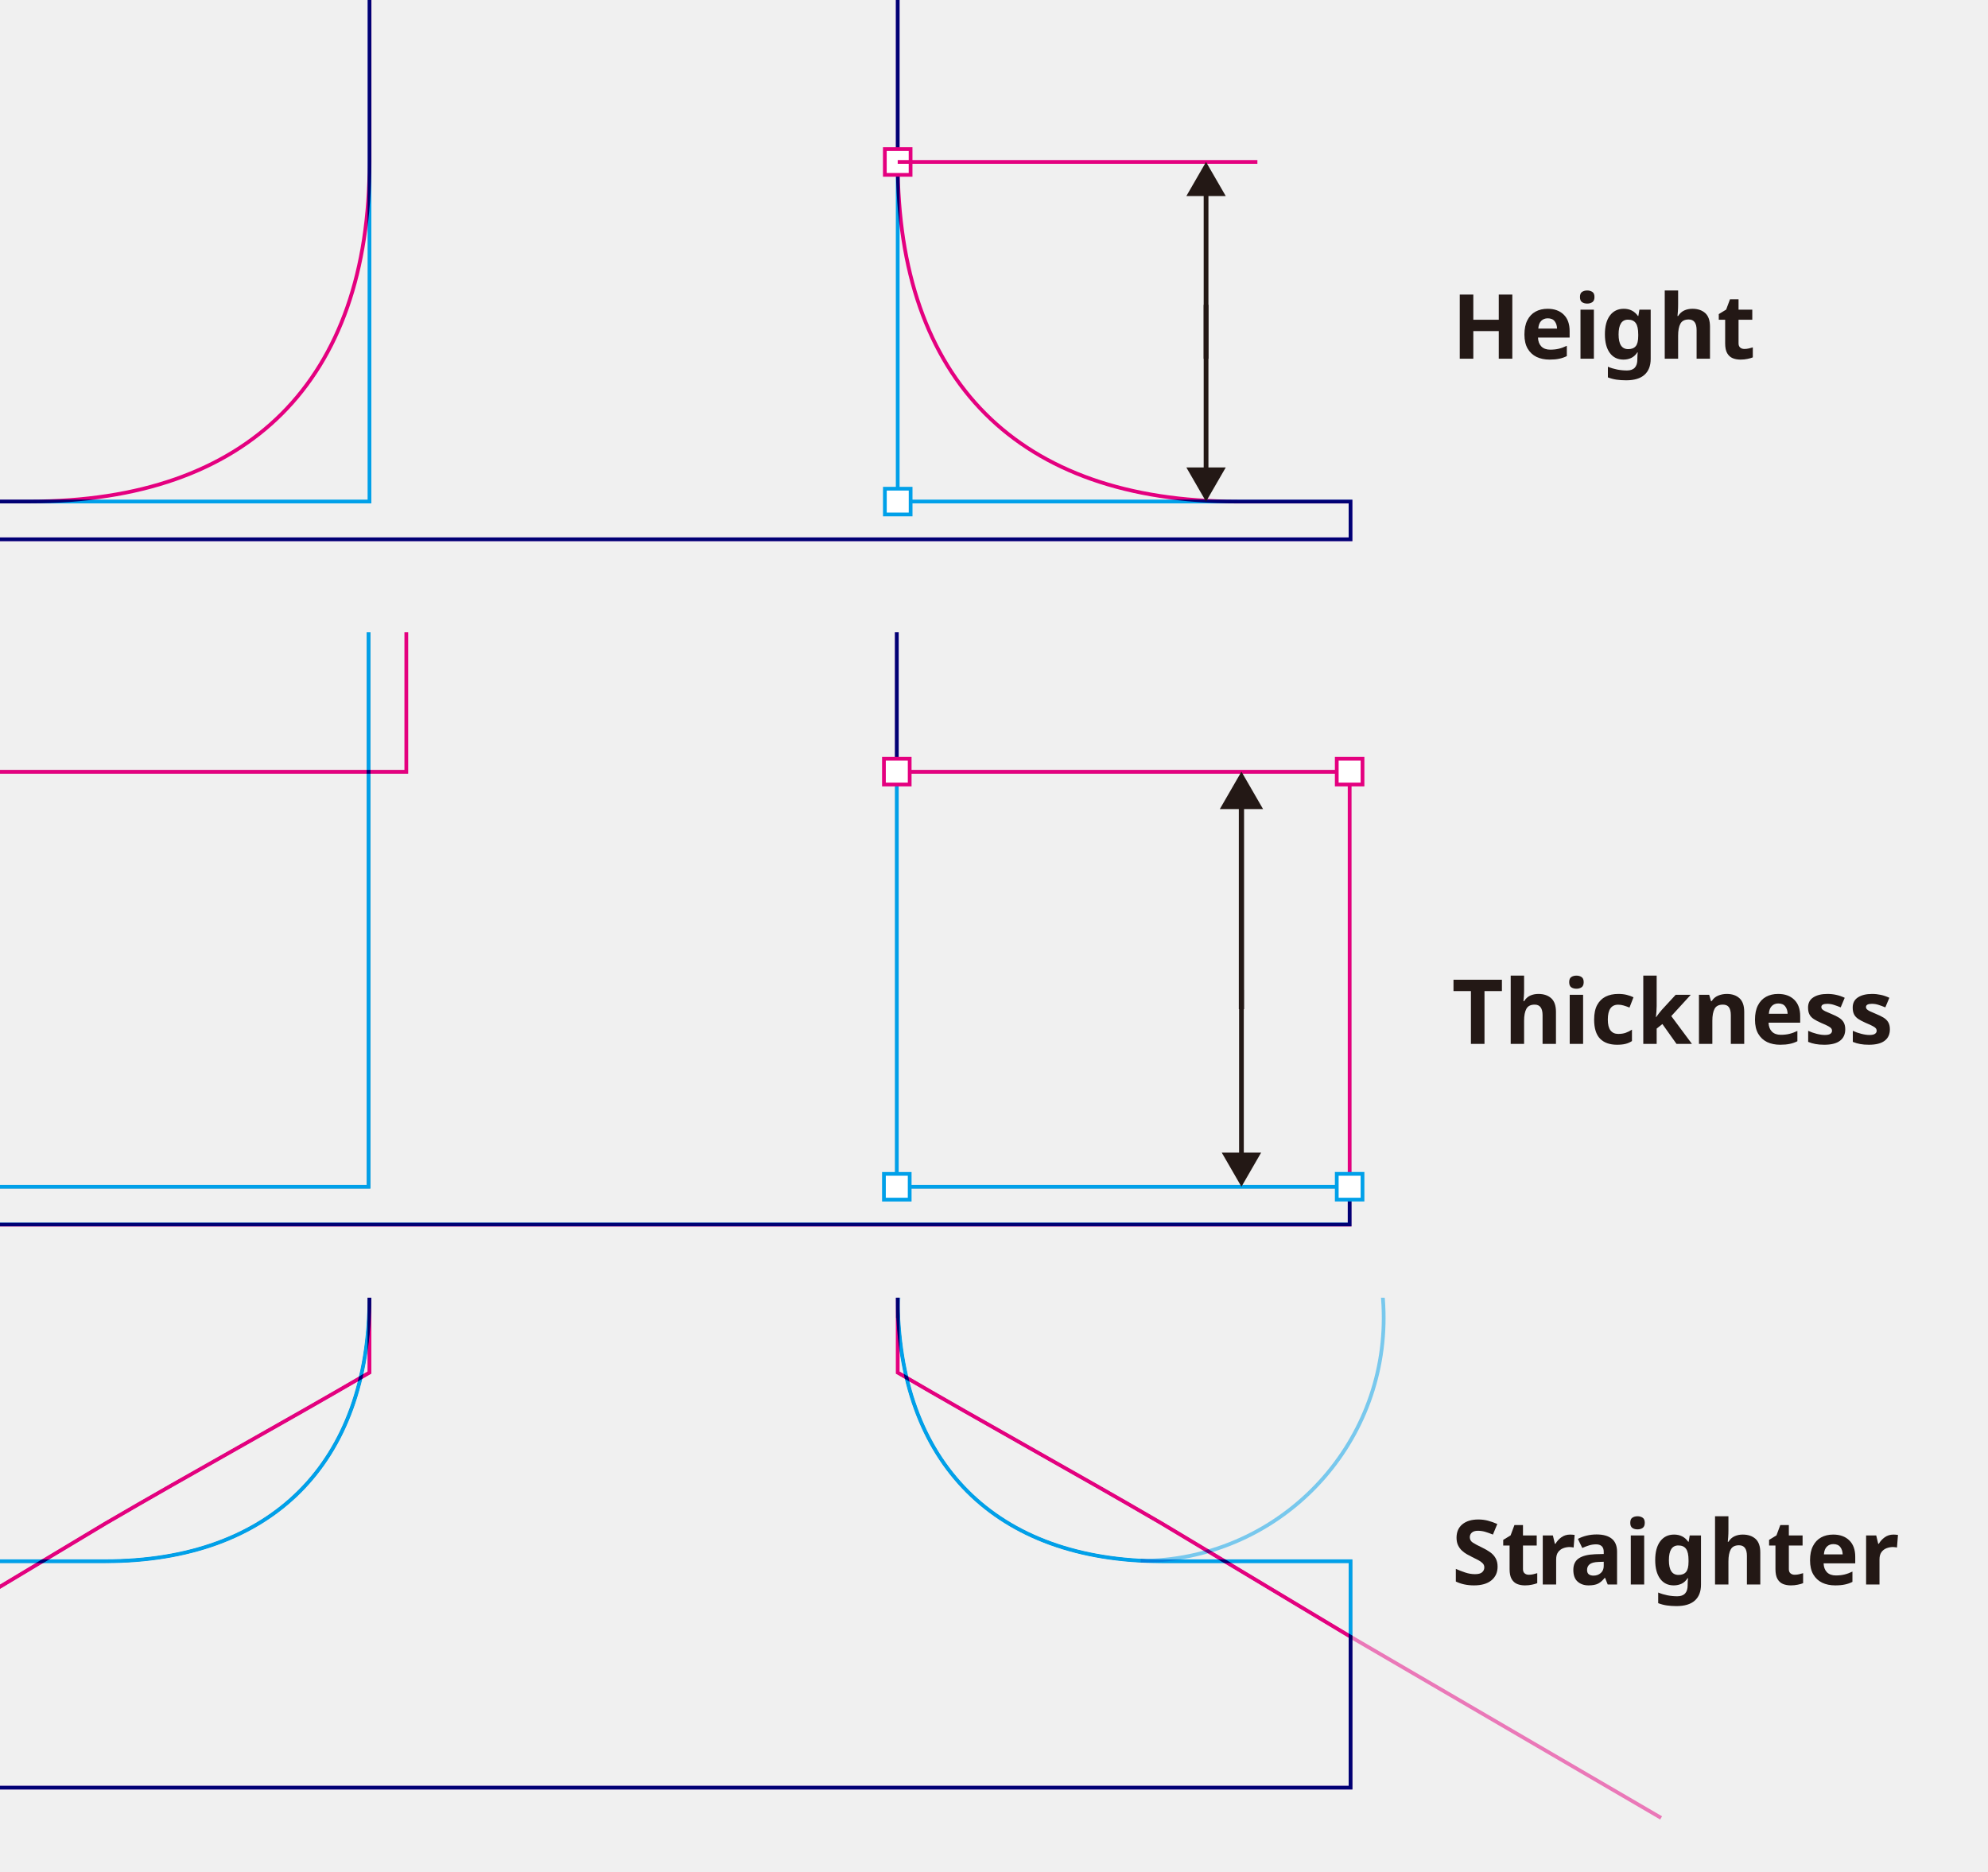
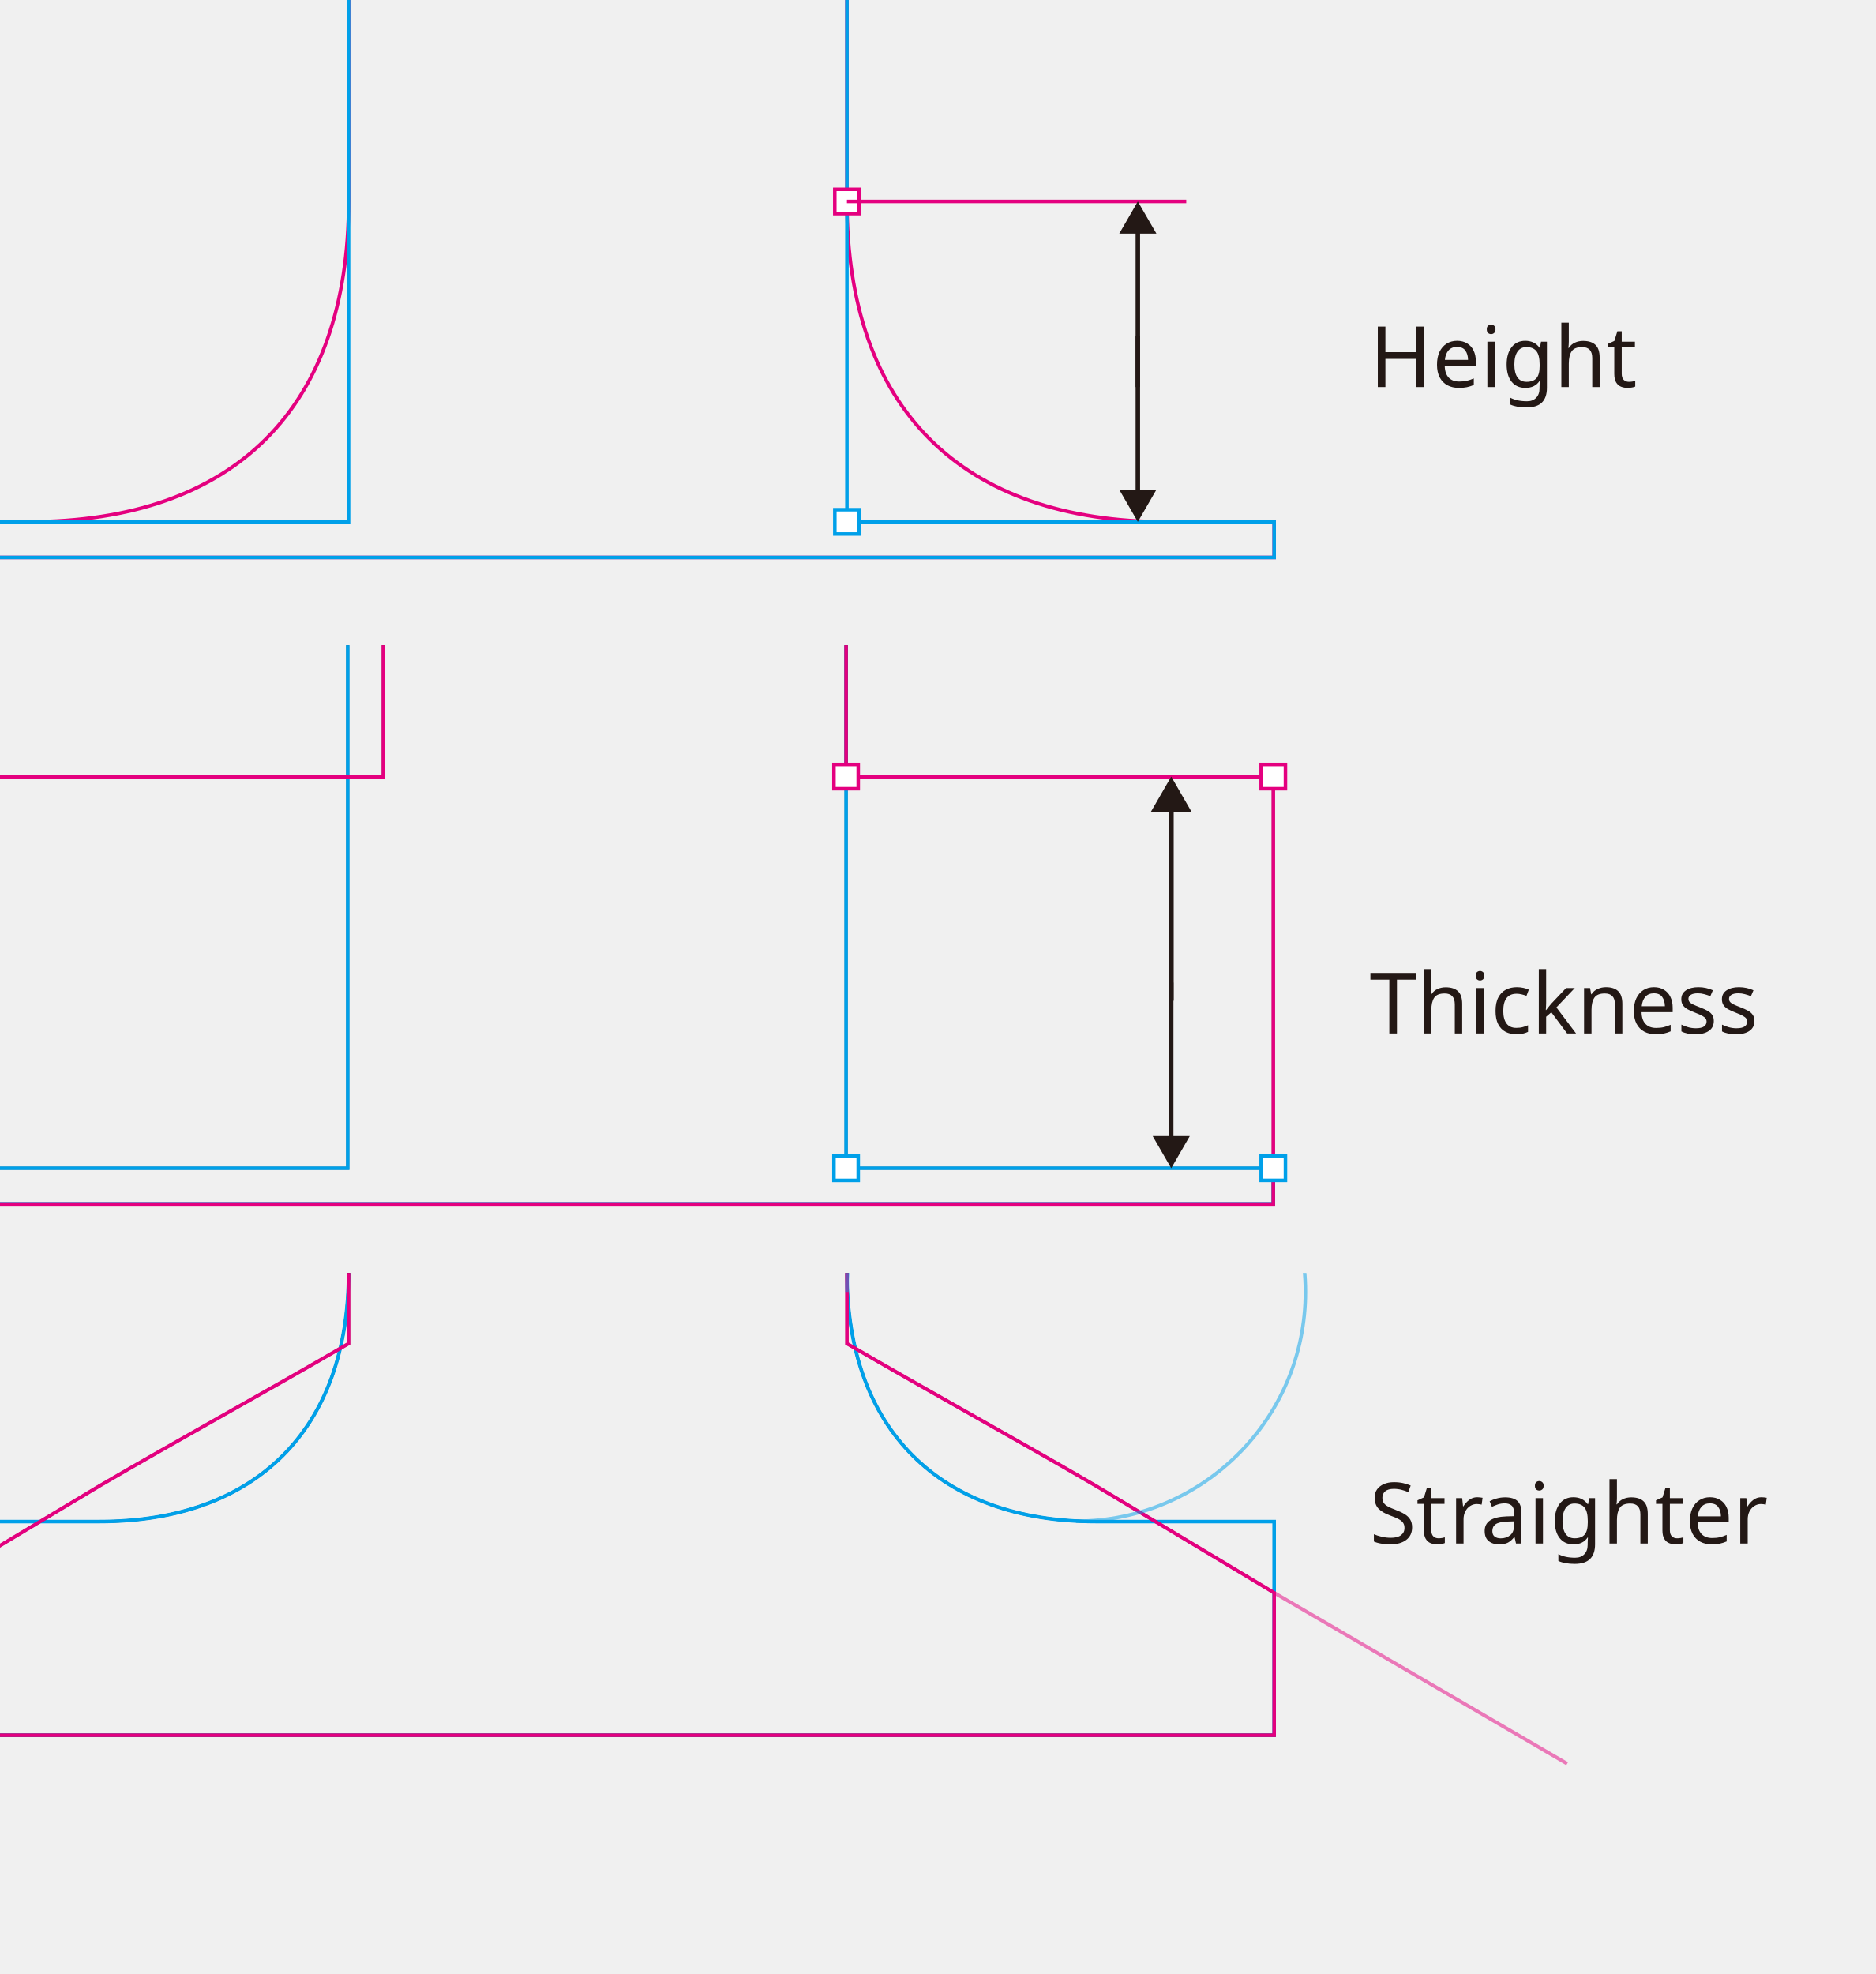
- <svg xmlns="http://www.w3.org/2000/svg" viewBox="0 0 531.22 500">
-   <defs>
-     <style>.cls-1,.cls-15,.cls-16,.cls-5,.cls-6,.cls-7{fill:none;}.cls-2{isolation:isolate;}.cls-3{clip-path:url(#clip-path);}.cls-15,.cls-16,.cls-4{mix-blend-mode:multiply;}.cls-5{stroke:#231815;stroke-width:0.79px;}.cls-15,.cls-6,.cls-8{stroke:#00a0e9;}.cls-12,.cls-16,.cls-7{stroke:#e4007f;}.cls-10,.cls-12,.cls-8{fill:#fff;}.cls-11,.cls-9{fill:#231815;}.cls-11{font-size:24px;font-family:FrutigerNeueLTCYR-Bold, Frutiger Neue LT CYR;font-weight:700;}.cls-13{letter-spacing:-0.02em;}.cls-14{clip-path:url(#clip-path-2);}.cls-15,.cls-16{opacity:0.5;}</style>
-     <clipPath id="clip-path">
-       <rect class="cls-1" y="168.95" width="531.22" height="186.34" />
-     </clipPath>
-     <clipPath id="clip-path-2">
-       <rect class="cls-1" y="346.75" width="531.22" height="153.25" />
-     </clipPath>
-   </defs>
-   <g class="cls-2">
-     <g id="レイヤー_1" data-name="レイヤー 1">
-       <g class="cls-3">
-         <g class="cls-4">
-           <path class="cls-5" d="M98.48-872.69h-121v-10.08H360.64v10.08h-121V317.09h121v10.08H-22.51V317.09h121V-872.69Z" />
-           <path class="cls-6" d="M98.48-872.69h-121v-10.08H360.64v10.08h-121V317.09h121v10.08H-22.51V317.09h121V-872.69Z" />
+ <svg xmlns="http://www.w3.org/2000/svg" xmlns:xlink="http://www.w3.org/1999/xlink" version="1.1" id="レイヤー_1" x="0px" y="0px" viewBox="0 0 531.22 559.077" enable-background="new 0 0 531.22 559.077" xml:space="preserve">
+   <g>
+     <g id="レイヤー_1_1_">
+       <g>
+         <defs>
+           <rect id="SVGID_1_" y="182.728" width="531.22" height="186.34" />
+         </defs>
+         <clipPath id="SVGID_2_">
+           <use xlink:href="#SVGID_1_" overflow="visible" />
+         </clipPath>
+         <g clip-path="url(#SVGID_2_)">
+           <g>
+             <path fill="none" stroke="#231815" stroke-width="0.79" d="M98.48-858.912h-121v-10.08h383.16v10.08h-121v1189.78h121v10.08       H-22.51v-10.08h121v-1189.78H98.48z" />
+             <path fill="none" stroke="#00A0E9" d="M98.48-858.912h-121v-10.08h383.16v10.08h-121v1189.78h121v10.08H-22.51v-10.08h121       v-1189.78H98.48z" />
+           </g>
+           <g>
+             <path fill="none" stroke="#231815" stroke-width="0.79" d="M108.57-747.992h-121v-121h373.07v121h-121v968h121v121H-12.43v-121       h121V-747.992z" />
+             <path fill="none" stroke="#E4007F" d="M108.57-747.992h-121v-121h373.07v121h-121v968h121v121H-12.43v-121h121V-747.992z" />
+           </g>
+           <rect x="236.2" y="327.438" fill="#FFFFFF" stroke="#00A0E9" width="6.88" height="6.88" />
+           <rect x="357.2" y="327.428" fill="#FFFFFF" stroke="#00A0E9" width="6.88" height="6.88" />
+           <polygon fill="#231815" points="331.1,278.288 331.1,321.758 326.47,321.758 331.73,330.868 336.99,321.758 332.36,321.758       332.36,278.288     " />
+           <line fill="none" x1="331.73" y1="283.428" x2="331.73" y2="219.958" />
+           <polygon fill="#231815" points="332.43,283.428 332.43,229.968 337.51,229.968 331.73,219.958 325.95,229.968 331.03,229.968       331.03,283.428     " />
+           <text transform="matrix(1 0 0 1 387.91 292.6978)" fill="#231815" font-family="'FrutigerNeueLTCYR-Bold'" font-size="24px">Thickness</text>
+           <rect x="357.2" y="216.518" fill="#FFFFFF" stroke="#E4007F" width="6.88" height="6.88" />
+           <rect x="236.2" y="216.518" fill="#FFFFFF" stroke="#E4007F" width="6.88" height="6.88" />
        </g>
-         <g class="cls-4">
-           <path class="cls-5" d="M108.57-761.77h-121v-121H360.64v121h-121v968h121v121H-12.43v-121h121v-968Z" />
-           <path class="cls-7" d="M108.57-761.77h-121v-121H360.64v121h-121v968h121v121H-12.43v-121h121v-968Z" />
+       </g>
+       <g>
+         <path fill="none" stroke="#E4007F" d="M98.72-951.222c0-58.48-32.27-90.75-90.75-90.75h-30.24v-10.08h383.15v10.08h-30.25     c-58.48,0-90.75,32.27-90.75,90.75V57.048c0,58.48,32.27,90.75,90.75,90.75h30.25v10.08H-22.27v-10.1H8     c58.48,0,90.75-32.27,90.75-90.75v-1008.25H98.72z" />
+       </g>
+       <g>
+         <path fill="none" stroke="#00A0E9" d="M98.72-1041.982h-121v-10.08h383.16v10.08h-121v1189.76h121v10.1H-22.27v-10.1h121     v-1189.76H98.72z" />
+       </g>
+       <rect x="236.45" y="144.358" fill="#FFFFFF" stroke="#00A0E9" width="6.88" height="6.88" />
+       <rect x="236.44" y="53.618" fill="#FFFFFF" stroke="#E4007F" width="6.88" height="6.88" />
+       <line fill="none" stroke="#E4007F" x1="239.88" y1="57.048" x2="335.99" y2="57.048" />
+       <polygon fill="#231815" points="321.64,95.218 321.64,138.678 317.01,138.678 322.27,147.798 327.54,138.678 322.91,138.678     322.91,95.218   " />
+       <line fill="none" x1="322.27" y1="109.628" x2="322.27" y2="57.048" />
+       <polygon fill="#231815" points="322.91,109.628 322.91,66.168 327.54,66.168 322.27,57.048 317.01,66.168 321.64,66.168     321.64,109.628   " />
+       <text transform="matrix(1 0 0 1 387.91 109.6278)" fill="#231815" font-family="'FrutigerNeueLTCYR-Bold'" font-size="24px">Height</text>
+       <text transform="matrix(1 0 0 1 387.91 437.1578)" fill="#231815" font-family="'FrutigerNeueLTCYR-Bold'" font-size="24px">St</text>
+       <text transform="matrix(1 0 0 1 410.37 437.1578)" fill="#231815" font-family="'FrutigerNeueLTCYR-Bold'" font-size="24px">r</text>
+       <text transform="matrix(1 0 0 1 419.4 437.1578)" fill="#231815" font-family="'FrutigerNeueLTCYR-Bold'" font-size="24px">aighter</text>
+       <g>
+         <defs>
+           <rect id="SVGID_3_" y="360.528" width="531.22" height="153.25" />
+         </defs>
+         <clipPath id="SVGID_4_">
+           <use xlink:href="#SVGID_3_" overflow="visible" />
+         </clipPath>
+         <g clip-path="url(#SVGID_4_)">
+           <g>
+             <path fill="none" stroke="#231815" stroke-width="0.79" d="M98.72-587.432c0-44.36-26.22-70.58-70.58-70.58h-50.41v-60.5       h383.15v60.5h-50.42c-44.36,0-70.58,26.22-70.58,70.58v947.79c0,44.36,26.22,70.58,70.58,70.58h50.42v60.5H-22.27v-60.5h50.41       c44.36,0,70.58-26.22,70.58-70.58V-587.432z" />
+             <path fill="none" stroke="#00A0E9" d="M98.72-587.432c0-44.36-26.22-70.58-70.58-70.58h-50.41v-60.5h383.15v60.5h-50.42       c-44.36,0-70.58,26.22-70.58,70.58v947.79c0,44.36,26.22,70.58,70.58,70.58h50.42v60.5H-22.27v-60.5h50.41       c44.36,0,70.58-26.22,70.58-70.58V-587.432z" />
+           </g>
+           <g>
+             <path fill="none" stroke="#231815" stroke-width="0.79" d="M98.72-607.592c-24.2-14.12-46.38-26.22-70.58-40.33l-50.41-30.3       v-40.33h383.15v40.33l-50.42,30.3c-24.2,14.12-46.38,26.22-70.58,40.33v988.12c24.2,14.12,46.38,26.22,70.58,40.33l50.42,30.25       v40.33H-22.27v-40.33l50.42-30.25c24.2-14.12,46.38-26.22,70.58-40.33v-988.12H98.72z" />
+             <path fill="none" stroke="#E4007F" d="M98.72-607.592c-24.2-14.12-46.38-26.22-70.58-40.33l-50.41-30.3v-40.33h383.15v40.33       l-50.42,30.3c-24.2,14.12-46.38,26.22-70.58,40.33v988.12c24.2,14.12,46.38,26.22,70.58,40.33l50.42,30.25v40.33H-22.27v-40.33       l50.42-30.25c24.2-14.12,46.38-26.22,70.58-40.33v-988.12H98.72z" />
+           </g>
+           <path opacity="0.5" fill="none" stroke="#00A0E9" enable-background="new    " d="M304.81,430.838      c35.86,0,64.93-29.07,64.93-64.93c0-35.86-29.07-64.93-64.93-64.93c-35.86,0-64.93,29.07-64.93,64.93l0,0" />
        </g>
-         <rect class="cls-8" x="236.2" y="313.65" width="6.88" height="6.88" transform="translate(-77.45 556.74) rotate(-90)" />
-         <rect class="cls-8" x="357.2" y="313.65" width="6.88" height="6.88" transform="translate(43.55 677.73) rotate(-90)" />
-         <polygon class="cls-9" points="331.1 264.51 331.1 307.98 326.47 307.98 331.73 317.09 336.99 307.98 332.36 307.98 332.36 264.51 331.1 264.51" />
-         <line class="cls-10" x1="331.73" y1="269.65" x2="331.73" y2="206.18" />
-         <polygon class="cls-9" points="332.43 269.65 332.43 216.19 337.51 216.19 331.73 206.18 325.95 216.19 331.03 216.19 331.03 269.65 332.43 269.65" />
-         <text class="cls-11" transform="translate(387.91 278.92)">Thickness</text>
-         <rect class="cls-12" x="357.2" y="202.74" width="6.88" height="6.88" transform="translate(154.46 566.82) rotate(-90)" />
-         <rect class="cls-12" x="236.2" y="202.74" width="6.88" height="6.88" transform="translate(33.46 445.82) rotate(-90)" />
      </g>
-       <g class="cls-4">
-         <path class="cls-7" d="M98.72-965c0-58.48-32.27-90.75-90.75-90.75H-22.27v-10.08H360.88v10.08H330.63c-58.48,0-90.75,32.27-90.75,90.75V43.27c0,58.48,32.27,90.75,90.75,90.75h30.25V144.1H-22.27V134H8c58.48,0,90.75-32.27,90.75-90.75V-965Z" />
-       </g>
-       <g class="cls-4">
-         <path class="cls-6" d="M98.72-1055.76h-121v-10.08H360.88v10.08h-121V134h121V144.1H-22.27V134h121V-1055.76Z" />
-       </g>
-       <rect class="cls-8" x="236.44" y="130.58" width="6.88" height="6.88" transform="translate(105.87 373.9) rotate(-90)" />
-       <rect class="cls-12" x="236.44" y="39.83" width="6.88" height="6.88" transform="translate(196.61 283.16) rotate(-90)" />
-       <line class="cls-12" x1="239.88" y1="43.27" x2="335.99" y2="43.27" />
-       <polygon class="cls-9" points="321.64 81.44 321.64 124.9 317.01 124.9 322.27 134.02 327.54 124.9 322.91 124.9 322.91 81.44 321.64 81.44" />
-       <line class="cls-10" x1="322.27" y1="95.85" x2="322.27" y2="43.27" />
-       <polygon class="cls-9" points="322.91 95.85 322.91 52.39 327.54 52.39 322.27 43.27 317.01 52.39 321.64 52.39 321.64 95.85 322.91 95.85" />
-       <text class="cls-11" transform="translate(387.91 95.85)">Height</text>
-       <text class="cls-11" transform="translate(387.91 423.38)">St<tspan class="cls-13" x="22.46" y="0">r</tspan>
-         <tspan x="31.49" y="0">aighter</tspan>
-       </text>
-       <g class="cls-14">
-         <g class="cls-4">
-           <path class="cls-5" d="M98.72-601.21c0-44.36-26.22-70.58-70.58-70.58H-22.27v-60.5H360.88v60.5H310.46c-44.36,0-70.58,26.22-70.58,70.58V346.58c0,44.36,26.22,70.58,70.58,70.58h50.42v60.5H-22.27v-60.5H28.14c44.36,0,70.58-26.22,70.58-70.58V-601.21Z" />
-           <path class="cls-6" d="M98.72-601.21c0-44.36-26.22-70.58-70.58-70.58H-22.27v-60.5H360.88v60.5H310.46c-44.36,0-70.58,26.22-70.58,70.58V346.58c0,44.36,26.22,70.58,70.58,70.58h50.42v60.5H-22.27v-60.5H28.14c44.36,0,70.58-26.22,70.58-70.58V-601.21Z" />
-         </g>
-         <g class="cls-4">
-           <path class="cls-5" d="M98.72-621.37c-24.2-14.12-46.38-26.22-70.58-40.33L-22.27-692v-40.33H360.88V-692L310.46-661.7c-24.2,14.12-46.38,26.22-70.58,40.33V366.75c24.2,14.12,46.38,26.22,70.58,40.33l50.42,30.25v40.33H-22.27V437.33l50.42-30.25c24.2-14.12,46.38-26.22,70.58-40.33V-621.37Z" />
-           <path class="cls-7" d="M98.72-621.37c-24.2-14.12-46.38-26.22-70.58-40.33L-22.27-692v-40.33H360.88V-692L310.46-661.7c-24.2,14.12-46.38,26.22-70.58,40.33V366.75c24.2,14.12,46.38,26.22,70.58,40.33l50.42,30.25v40.33H-22.27V437.33l50.42-30.25c24.2-14.12,46.38-26.22,70.58-40.33V-621.37Z" />
-         </g>
-         <path class="cls-15" d="M304.81,417.06a64.93,64.93,0,1,0-64.93-64.93" />
-       </g>
-       <line class="cls-16" x1="360.88" y1="437.33" x2="443.87" y2="485.74" />
+       <line opacity="0.5" fill="none" stroke="#E4007F" enable-background="new    " x1="360.88" y1="451.108" x2="443.87" y2="499.518" />
    </g>
  </g>
</svg>
